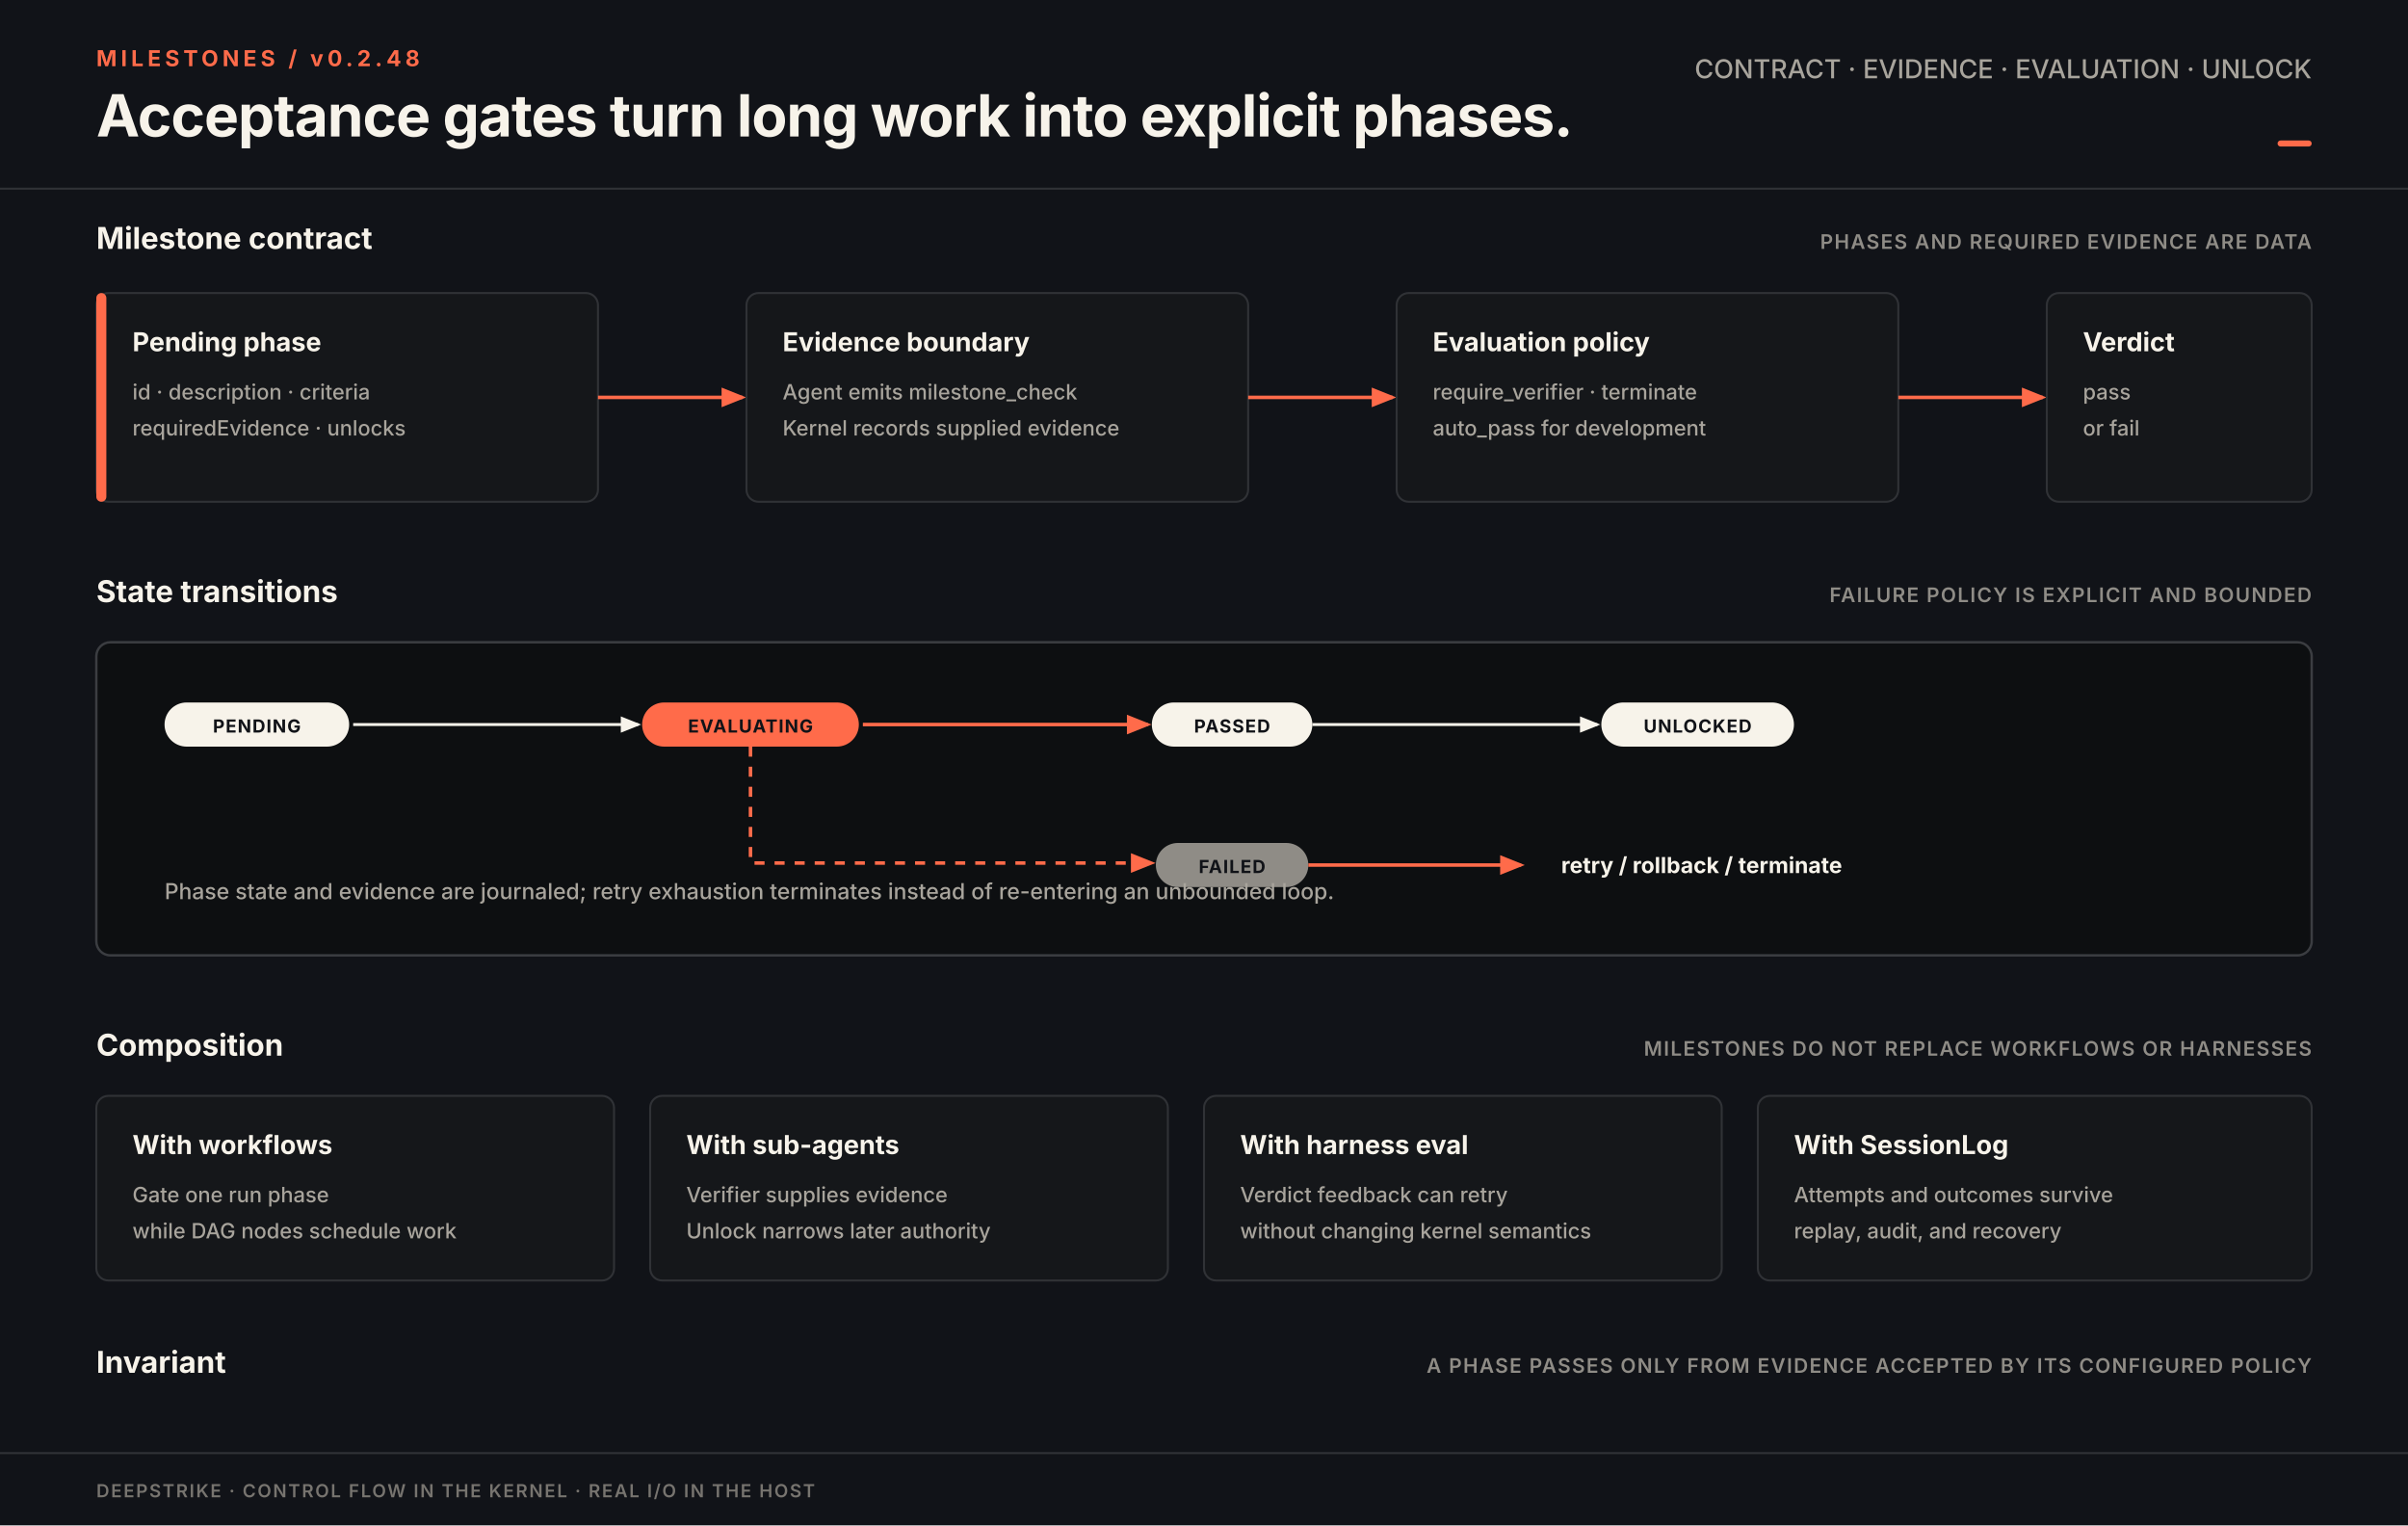
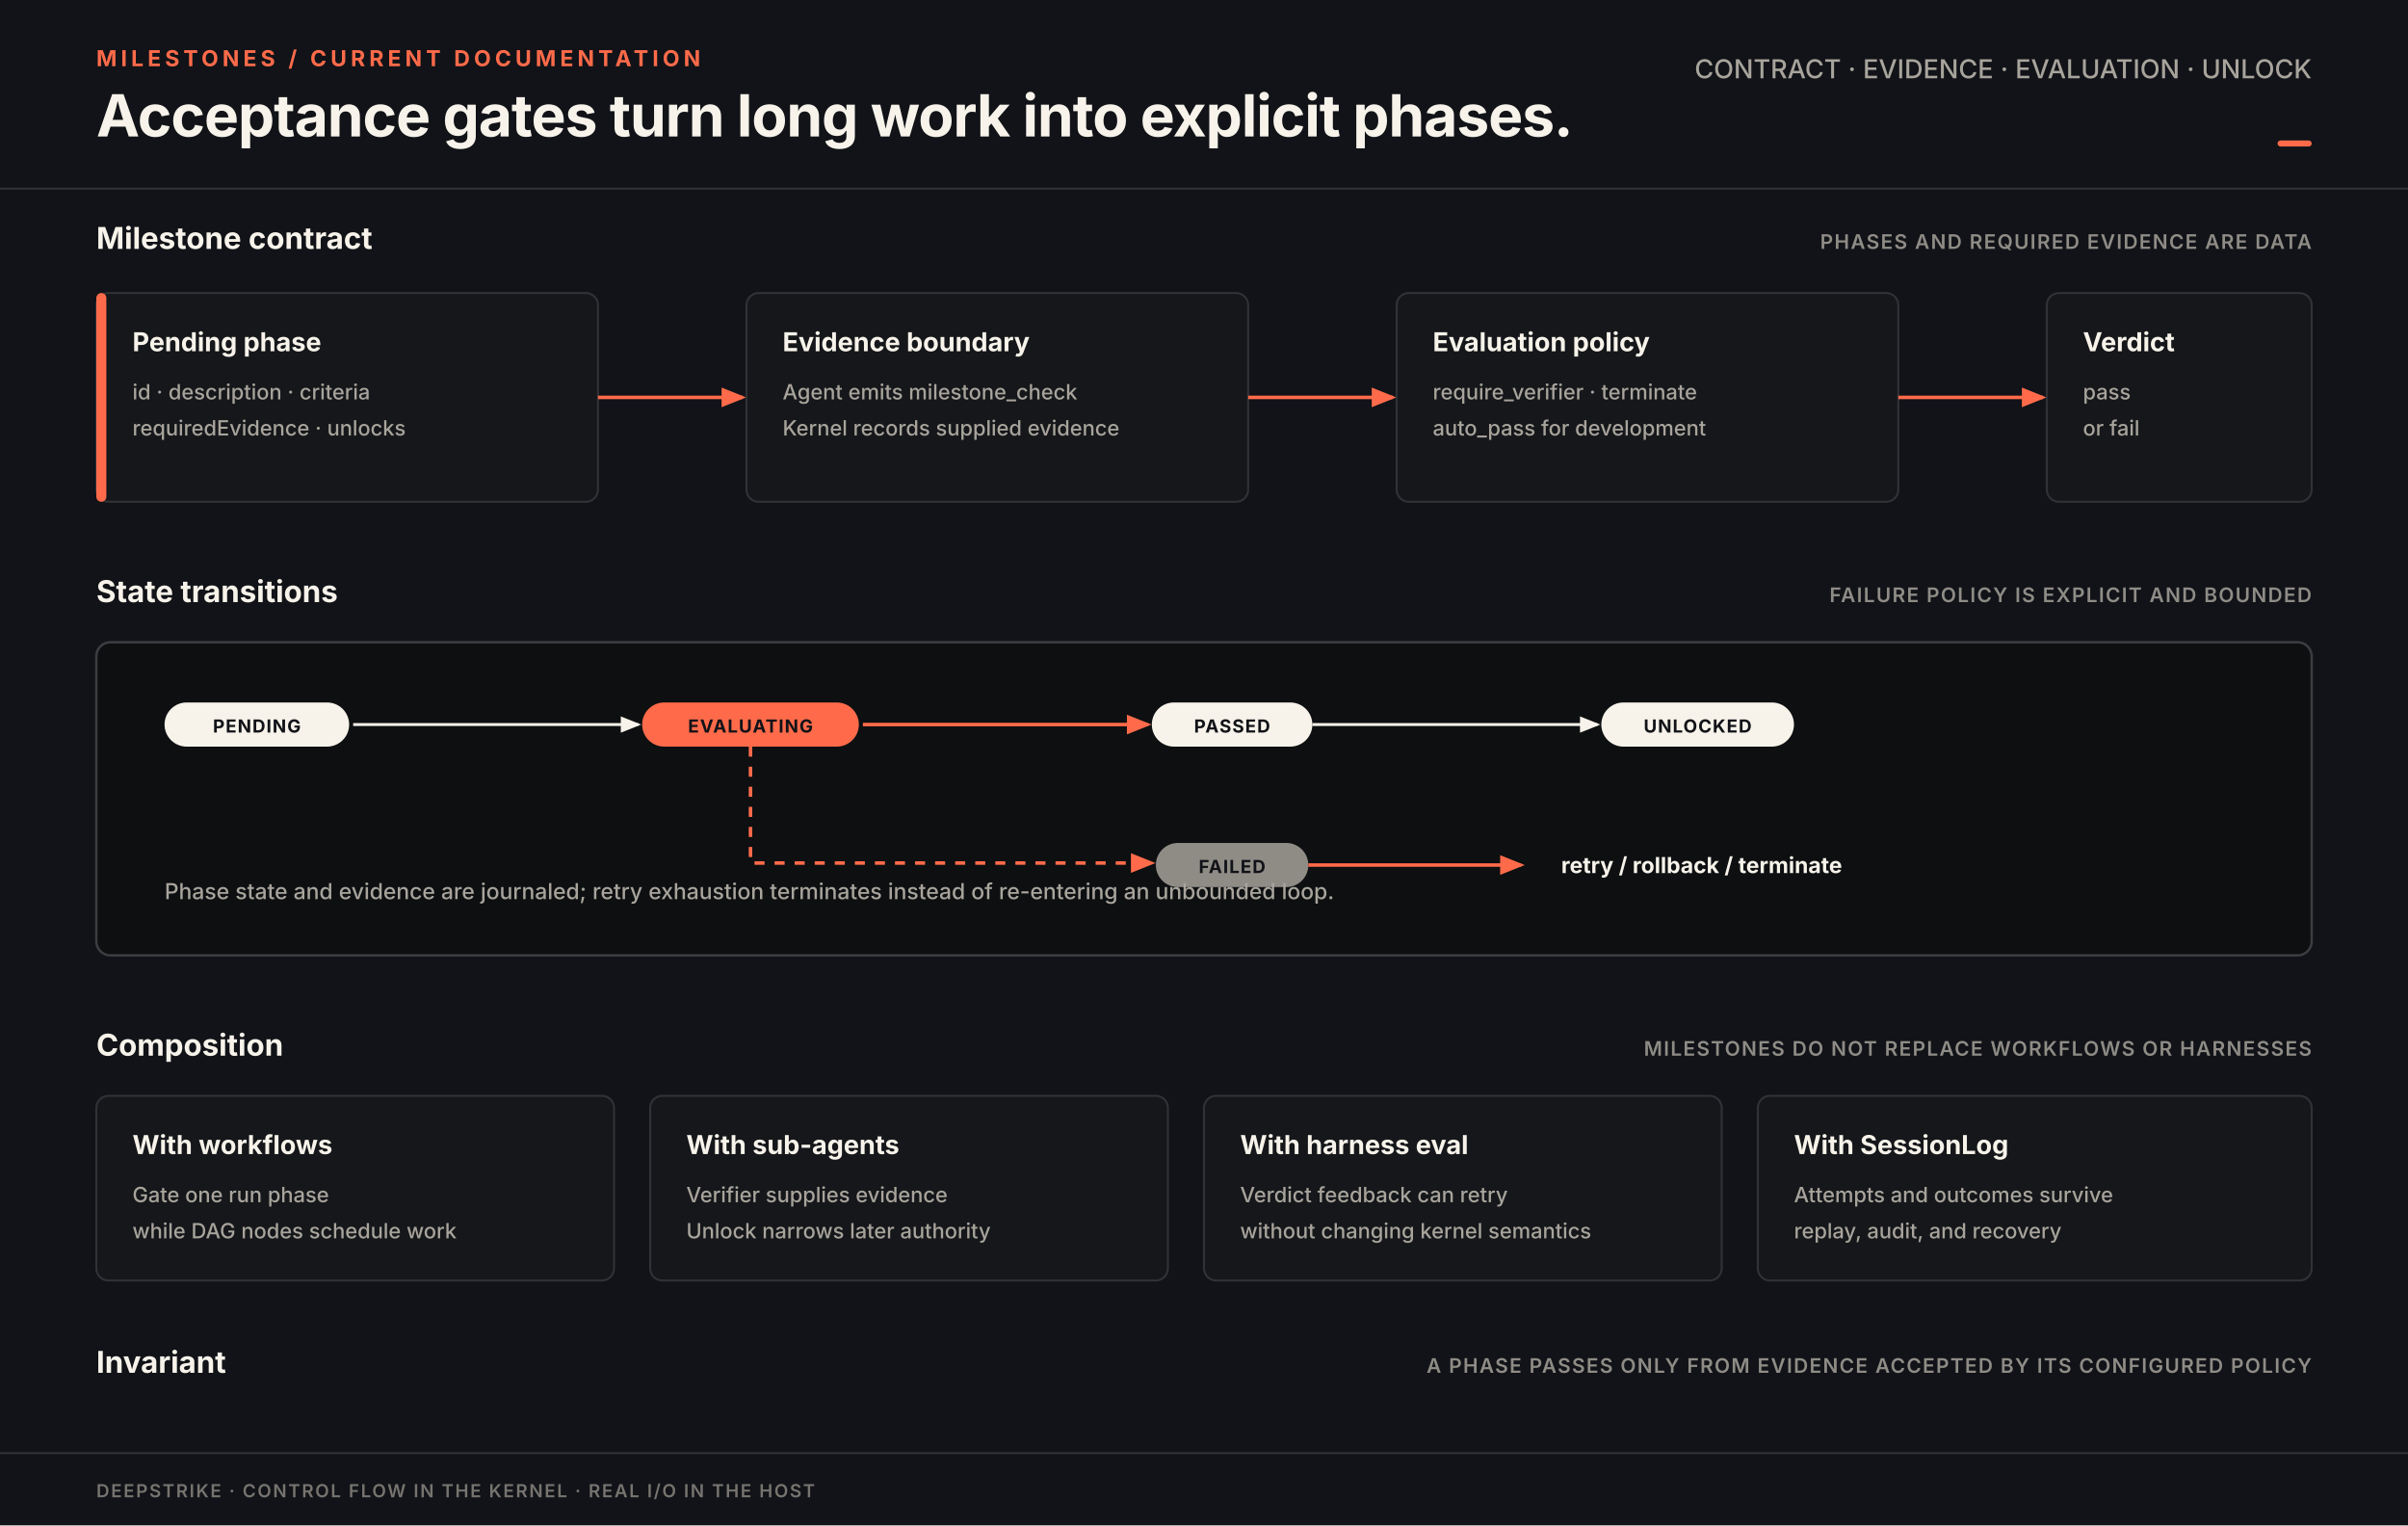
<svg xmlns="http://www.w3.org/2000/svg" viewBox="0 0 1200 760" role="img" aria-labelledby="title desc">
  <defs>
    <marker id="arrow-ivory" viewBox="0 0 10 10" refX="8.5" refY="5" markerWidth="7" markerHeight="7" orient="auto">
      <path d="M0 1 10 5 0 9Z" fill="#F7F3EA" />
    </marker>
    <marker id="arrow-coral" viewBox="0 0 10 10" refX="8.5" refY="5" markerWidth="7" markerHeight="7" orient="auto">
      <path d="M0 1 10 5 0 9Z" fill="#FF6B4A" />
    </marker>
    <style>
      text { font-family: Inter, ui-sans-serif, system-ui, -apple-system, "Segoe UI", "Noto Sans CJK SC", sans-serif; }
      .eyebrow { fill:#FF6B4A; font-size:11px; font-weight:700; letter-spacing:2px; }
      .title { fill:#F7F3EA; font-size:29px; font-weight:700; letter-spacing:-.45px; }
      .subtitle { fill:#A8A49C; font-size:13px; font-weight:450; }
      .section-title { fill:#F7F3EA; font-size:15px; font-weight:700; }
      .section-note { fill:#8F8C86; font-size:10px; font-weight:600; letter-spacing:.65px; }
      .card-title { fill:#F7F3EA; font-size:13px; font-weight:650; }
      .card-text { fill:#A8A49C; font-size:10.5px; font-weight:450; }
      .body { fill:#A8A49C; font-size:11px; font-weight:450; }
      .label { fill:#F7F3EA; font-size:11px; font-weight:650; }
      .micro { fill:#8F8C86; font-size:9.5px; font-weight:650; letter-spacing:.55px; }
      .pill-text { fill:#111318; font-size:9px; font-weight:750; letter-spacing:.5px; }
      .footer { fill:#77746F; font-size:9px; font-weight:600; letter-spacing:.8px; }
      .panel { fill:#15171A; stroke:#303236; stroke-width:1; }
      .panel-strong { fill:#191A1D; stroke:#F7F3EA; stroke-width:1.15; }
      .kernel { fill:#0D0F11; stroke:#3B3D41; stroke-width:1.2; }
      .soft { fill:#121316; stroke:#26282C; stroke-width:1; }
      .accent-fill { fill:#FF6B4A; }
      .pill.coral { fill:#FF6B4A; }
      .pill.ivory { fill:#F7F3EA; }
      .pill.muted { fill:#8F8C86; }
      .rule { fill:none; stroke:#303236; stroke-width:1; }
      .rule-coral { fill:none; stroke:#FF6B4A; stroke-width:1.2; }
      .flow { fill:none; stroke:#F7F3EA; stroke-width:1.45; marker-end:url(#arrow-ivory); }
      .flow-coral { stroke:#FF6B4A; stroke-width:1.75; marker-end:url(#arrow-coral); }
      .flow-dash { stroke-dasharray:5 5; }
    </style>
  </defs>
  <rect width="1200" height="760" fill="#111318" />
  <path d="M0 94H1200M0 724H1200" class="rule" />
-   <text x="48" y="33" class="eyebrow" text-anchor="start">MILESTONES / v0.2.48</text>
+   <text x="48" y="33" class="eyebrow" text-anchor="start">MILESTONES / CURRENT DOCUMENTATION</text>
  <text x="48" y="68" class="title" text-anchor="start">Acceptance gates turn long work into explicit phases.</text>
  <text x="1152" y="39" class="subtitle" text-anchor="end">CONTRACT · EVIDENCE · EVALUATION · UNLOCK</text>
  <rect x="1135" y="70" width="17" height="3" rx="1.5" class="accent-fill" />
  <text x="48" y="124" class="section-title" text-anchor="start">Milestone contract</text>
  <text x="1152" y="124" class="section-note" text-anchor="end">PHASES AND REQUIRED EVIDENCE ARE DATA</text>
  <g>
    <rect x="48" y="146" width="250" height="104" rx="6" class="panel" />
    <rect x="48" y="146" width="5" height="104" rx="2.5" class="accent-fill" />
    <text x="66" y="175" class="card-title" text-anchor="start">Pending phase</text>
    <text x="66" y="199" class="card-text" text-anchor="start">id · description · criteria</text>
    <text x="66" y="217" class="card-text" text-anchor="start">requiredEvidence · unlocks</text>
  </g>
  <path d="M298 198H370" class="flow flow-coral" />
  <g>
    <rect x="372" y="146" width="250" height="104" rx="6" class="panel" />
    <text x="390" y="175" class="card-title" text-anchor="start">Evidence boundary</text>
    <text x="390" y="199" class="card-text" text-anchor="start">Agent emits milestone_check</text>
    <text x="390" y="217" class="card-text" text-anchor="start">Kernel records supplied evidence</text>
  </g>
  <path d="M622 198H694" class="flow flow-coral" />
  <g>
    <rect x="696" y="146" width="250" height="104" rx="6" class="panel" />
    <text x="714" y="175" class="card-title" text-anchor="start">Evaluation policy</text>
    <text x="714" y="199" class="card-text" text-anchor="start">require_verifier · terminate</text>
    <text x="714" y="217" class="card-text" text-anchor="start">auto_pass for development</text>
  </g>
  <path d="M946 198H1018" class="flow flow-coral" />
  <g>
    <rect x="1020" y="146" width="132" height="104" rx="6" class="panel" />
    <text x="1038" y="175" class="card-title" text-anchor="start">Verdict</text>
    <text x="1038" y="199" class="card-text" text-anchor="start">pass</text>
    <text x="1038" y="217" class="card-text" text-anchor="start">or fail</text>
  </g>
  <text x="48" y="300" class="section-title" text-anchor="start">State transitions</text>
  <text x="1152" y="300" class="section-note" text-anchor="end">FAILURE POLICY IS EXPLICIT AND BOUNDED</text>
  <rect x="48" y="320" width="1104" height="156" rx="7" class="kernel" />
  <rect x="82" y="350" width="92" height="22" rx="11" class="pill ivory" />
  <text x="128" y="365" class="pill-text" text-anchor="middle">PENDING</text>
  <path d="M176 361H318" class="flow" />
  <rect x="320" y="350" width="108" height="22" rx="11" class="pill coral" />
  <text x="374" y="365" class="pill-text" text-anchor="middle">EVALUATING</text>
  <path d="M430 361H572" class="flow flow-coral" />
  <rect x="574" y="350" width="80" height="22" rx="11" class="pill ivory" />
  <text x="614" y="365" class="pill-text" text-anchor="middle">PASSED</text>
  <path d="M654 361H796" class="flow" />
  <rect x="798" y="350" width="96" height="22" rx="11" class="pill ivory" />
  <text x="846" y="365" class="pill-text" text-anchor="middle">UNLOCKED</text>
  <path d="M374 372V430H574" class="flow flow-coral flow-dash" />
  <rect x="576" y="420" width="76" height="22" rx="11" class="pill muted" />
  <text x="614" y="435" class="pill-text" text-anchor="middle">FAILED</text>
  <path d="M652 431H758" class="flow flow-coral" />
  <text x="778" y="435" class="label" text-anchor="start">retry / rollback / terminate</text>
  <text x="82" y="448" class="body" text-anchor="start">Phase state and evidence are journaled; retry exhaustion terminates instead of re-entering an unbounded loop.</text>
  <text x="48" y="526" class="section-title" text-anchor="start">Composition</text>
  <text x="1152" y="526" class="section-note" text-anchor="end">MILESTONES DO NOT REPLACE WORKFLOWS OR HARNESSES</text>
  <g>
    <rect x="48" y="546" width="258" height="92" rx="6" class="panel" />
    <text x="66" y="575" class="card-title" text-anchor="start">With workflows</text>
    <text x="66" y="599" class="card-text" text-anchor="start">Gate one run phase</text>
    <text x="66" y="617" class="card-text" text-anchor="start">while DAG nodes schedule work</text>
  </g>
  <g>
    <rect x="324" y="546" width="258" height="92" rx="6" class="panel" />
    <text x="342" y="575" class="card-title" text-anchor="start">With sub-agents</text>
    <text x="342" y="599" class="card-text" text-anchor="start">Verifier supplies evidence</text>
    <text x="342" y="617" class="card-text" text-anchor="start">Unlock narrows later authority</text>
  </g>
  <g>
    <rect x="600" y="546" width="258" height="92" rx="6" class="panel" />
    <text x="618" y="575" class="card-title" text-anchor="start">With harness eval</text>
    <text x="618" y="599" class="card-text" text-anchor="start">Verdict feedback can retry</text>
    <text x="618" y="617" class="card-text" text-anchor="start">without changing kernel semantics</text>
  </g>
  <g>
    <rect x="876" y="546" width="276" height="92" rx="6" class="panel" />
    <text x="894" y="575" class="card-title" text-anchor="start">With SessionLog</text>
    <text x="894" y="599" class="card-text" text-anchor="start">Attempts and outcomes survive</text>
    <text x="894" y="617" class="card-text" text-anchor="start">replay, audit, and recovery</text>
  </g>
  <text x="48" y="684" class="section-title" text-anchor="start">Invariant</text>
  <text x="1152" y="684" class="section-note" text-anchor="end">A PHASE PASSES ONLY FROM EVIDENCE ACCEPTED BY ITS CONFIGURED POLICY</text>
  <text x="48" y="746" class="footer" text-anchor="start">DEEPSTRIKE · CONTROL FLOW IN THE KERNEL · REAL I/O IN THE HOST</text>
</svg>
